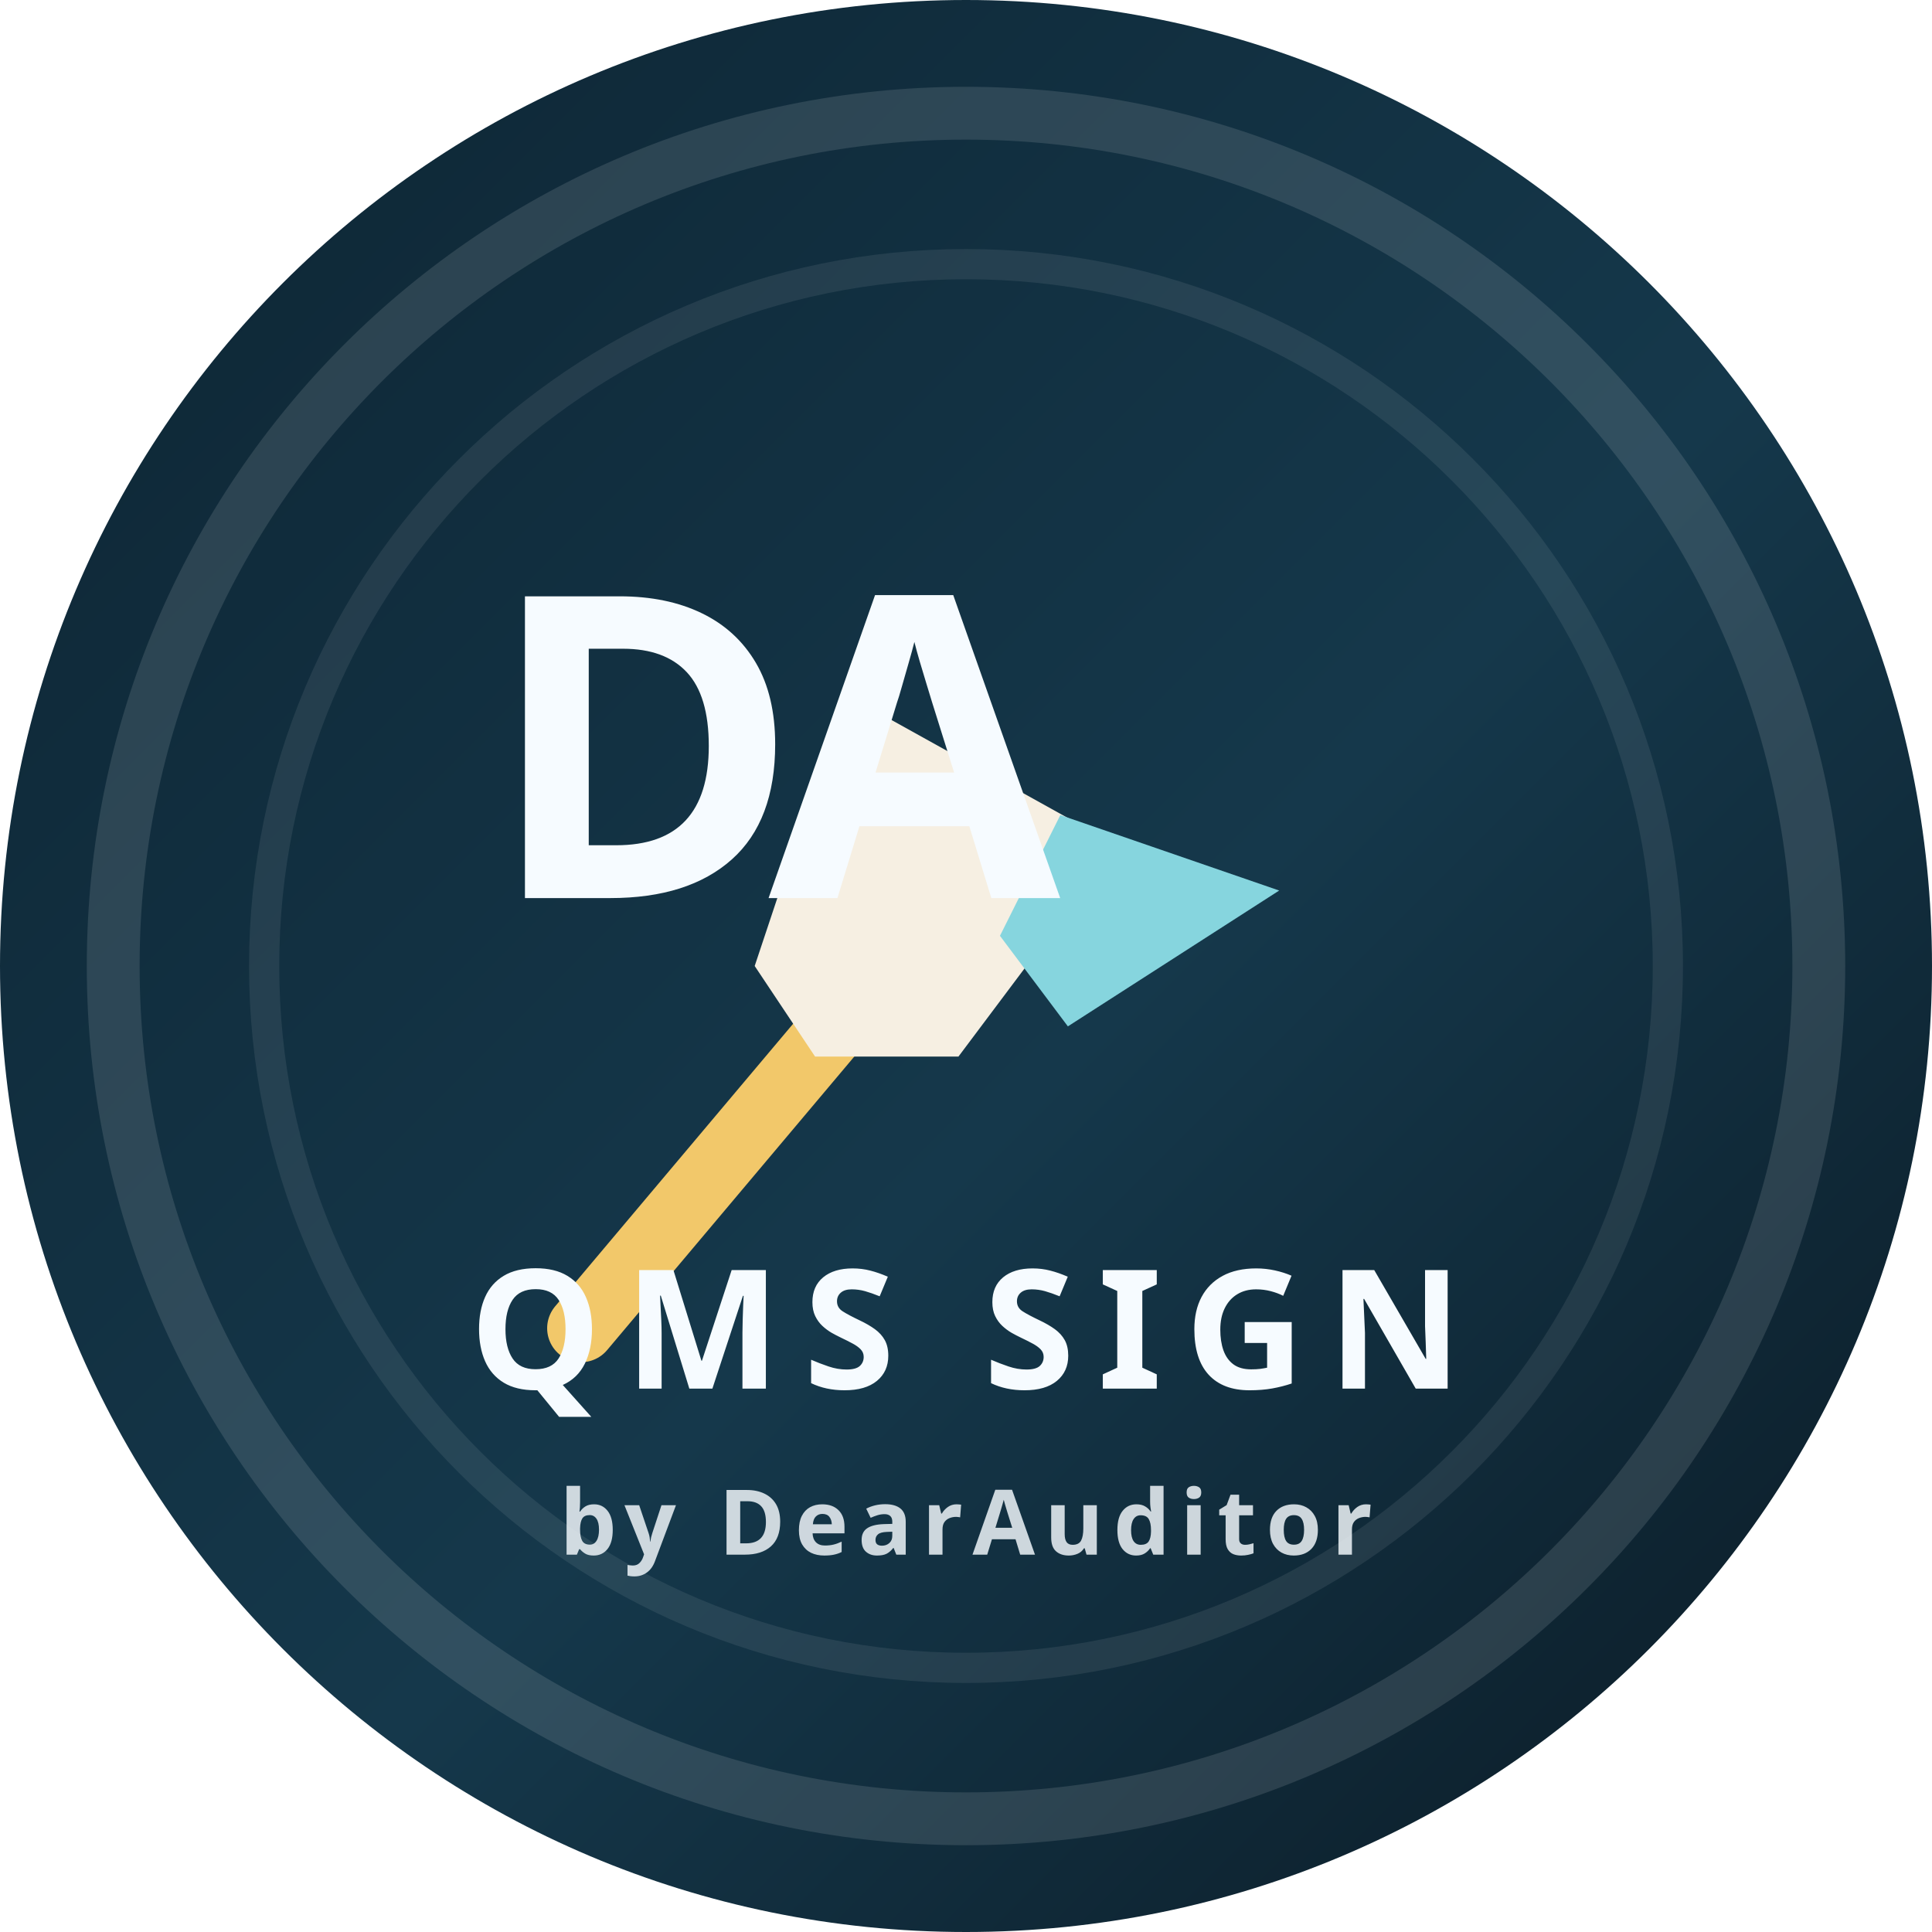
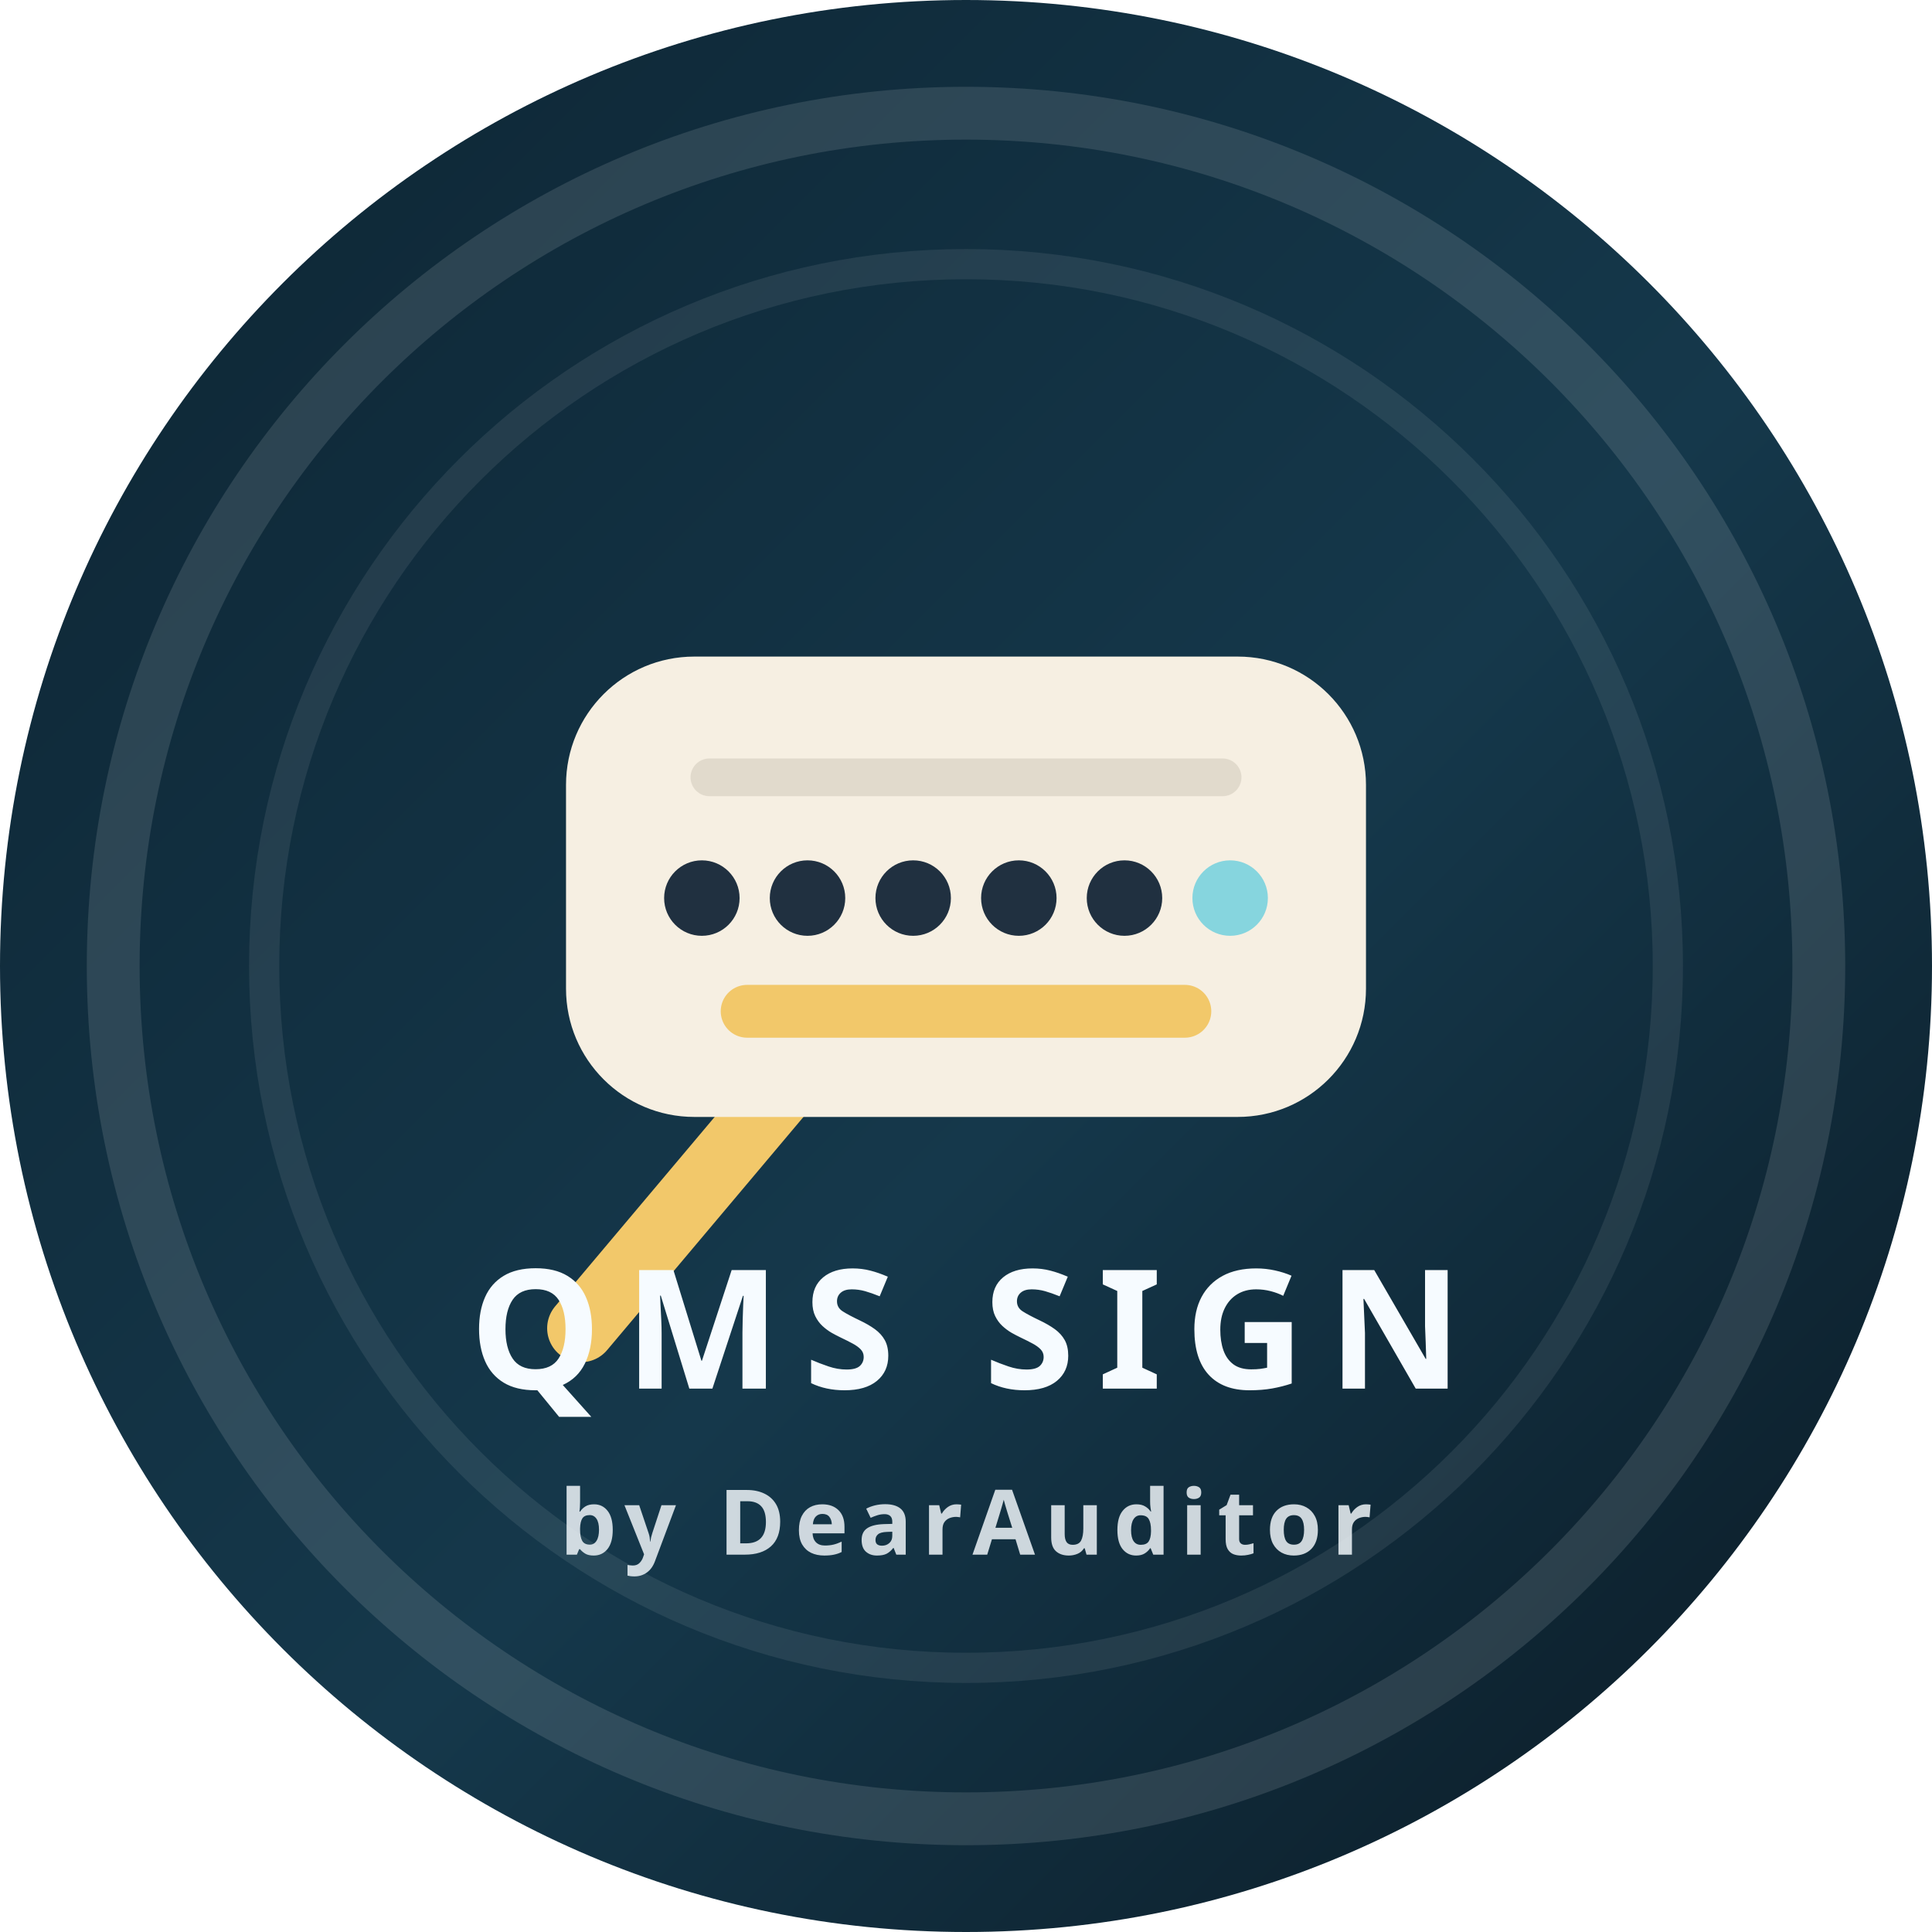
<svg xmlns="http://www.w3.org/2000/svg" viewBox="0 0 512 512" role="img" aria-labelledby="title desc">
  <defs>
    <linearGradient id="badgeBg" x1="0" y1="0" x2="1" y2="1">
      <stop offset="0%" stop-color="#0d2432" />
      <stop offset="55%" stop-color="#15384b" />
      <stop offset="100%" stop-color="#0a1822" />
    </linearGradient>
    <linearGradient id="badgeAccent" x1="0" y1="0" x2="1" y2="0">
      <stop offset="0%" stop-color="#f2c86a" />
      <stop offset="100%" stop-color="#86d5de" />
    </linearGradient>
  </defs>
  <rect width="512" height="512" rx="256" fill="url(#badgeBg)" />
  <circle cx="256" cy="256" r="226" fill="none" stroke="rgba(255,255,255,.12)" stroke-width="14" />
  <circle cx="256" cy="256" r="186" fill="none" stroke="rgba(255,255,255,.08)" stroke-width="8" />
  <path d="M122 152h268" fill="none" stroke="url(#badgeAccent)" stroke-width="18" stroke-linecap="round" />
  <path d="M154 352l80-95" fill="none" stroke="#f2c86a" stroke-width="18" stroke-linecap="round" />
-   <path d="M224 184l72 40-42 56h-38l-16-24z" fill="#f6efe2" />
-   <path d="M281 216l58 20-56 36-18-24z" fill="#86d5de" />
+   <rect x="150" y="174" width="212" height="122" rx="34" fill="#f6efe2" />
+   <path d="M188 206h136" fill="none" stroke="#d9d1c3" stroke-width="10" stroke-linecap="round" opacity=".7" />
+   <circle cx="186" cy="238" r="10" fill="#203040" />
+   <circle cx="214" cy="238" r="10" fill="#203040" />
+   <circle cx="242" cy="238" r="10" fill="#203040" />
+   <circle cx="270" cy="238" r="10" fill="#203040" />
+   <circle cx="298" cy="238" r="10" fill="#203040" />
+   <circle cx="326" cy="238" r="10" fill="#86d5de" />
+   <path d="M198 268h116" fill="none" stroke="#f2c86a" stroke-width="14" stroke-linecap="round" />
  <g fill="#f6fbff" font-family="'Avenir Next', 'Segoe UI', sans-serif" text-anchor="middle">
-     <text x="205" y="238" font-size="112" font-weight="800" letter-spacing="-6">DA</text>
    <text x="256" y="368" font-size="44" font-weight="800" letter-spacing="6">QMS SIGN</text>
    <text x="256" y="412" font-size="24" font-weight="700" letter-spacing="2.5" opacity=".82">by DearAuditor</text>
  </g>
</svg>
